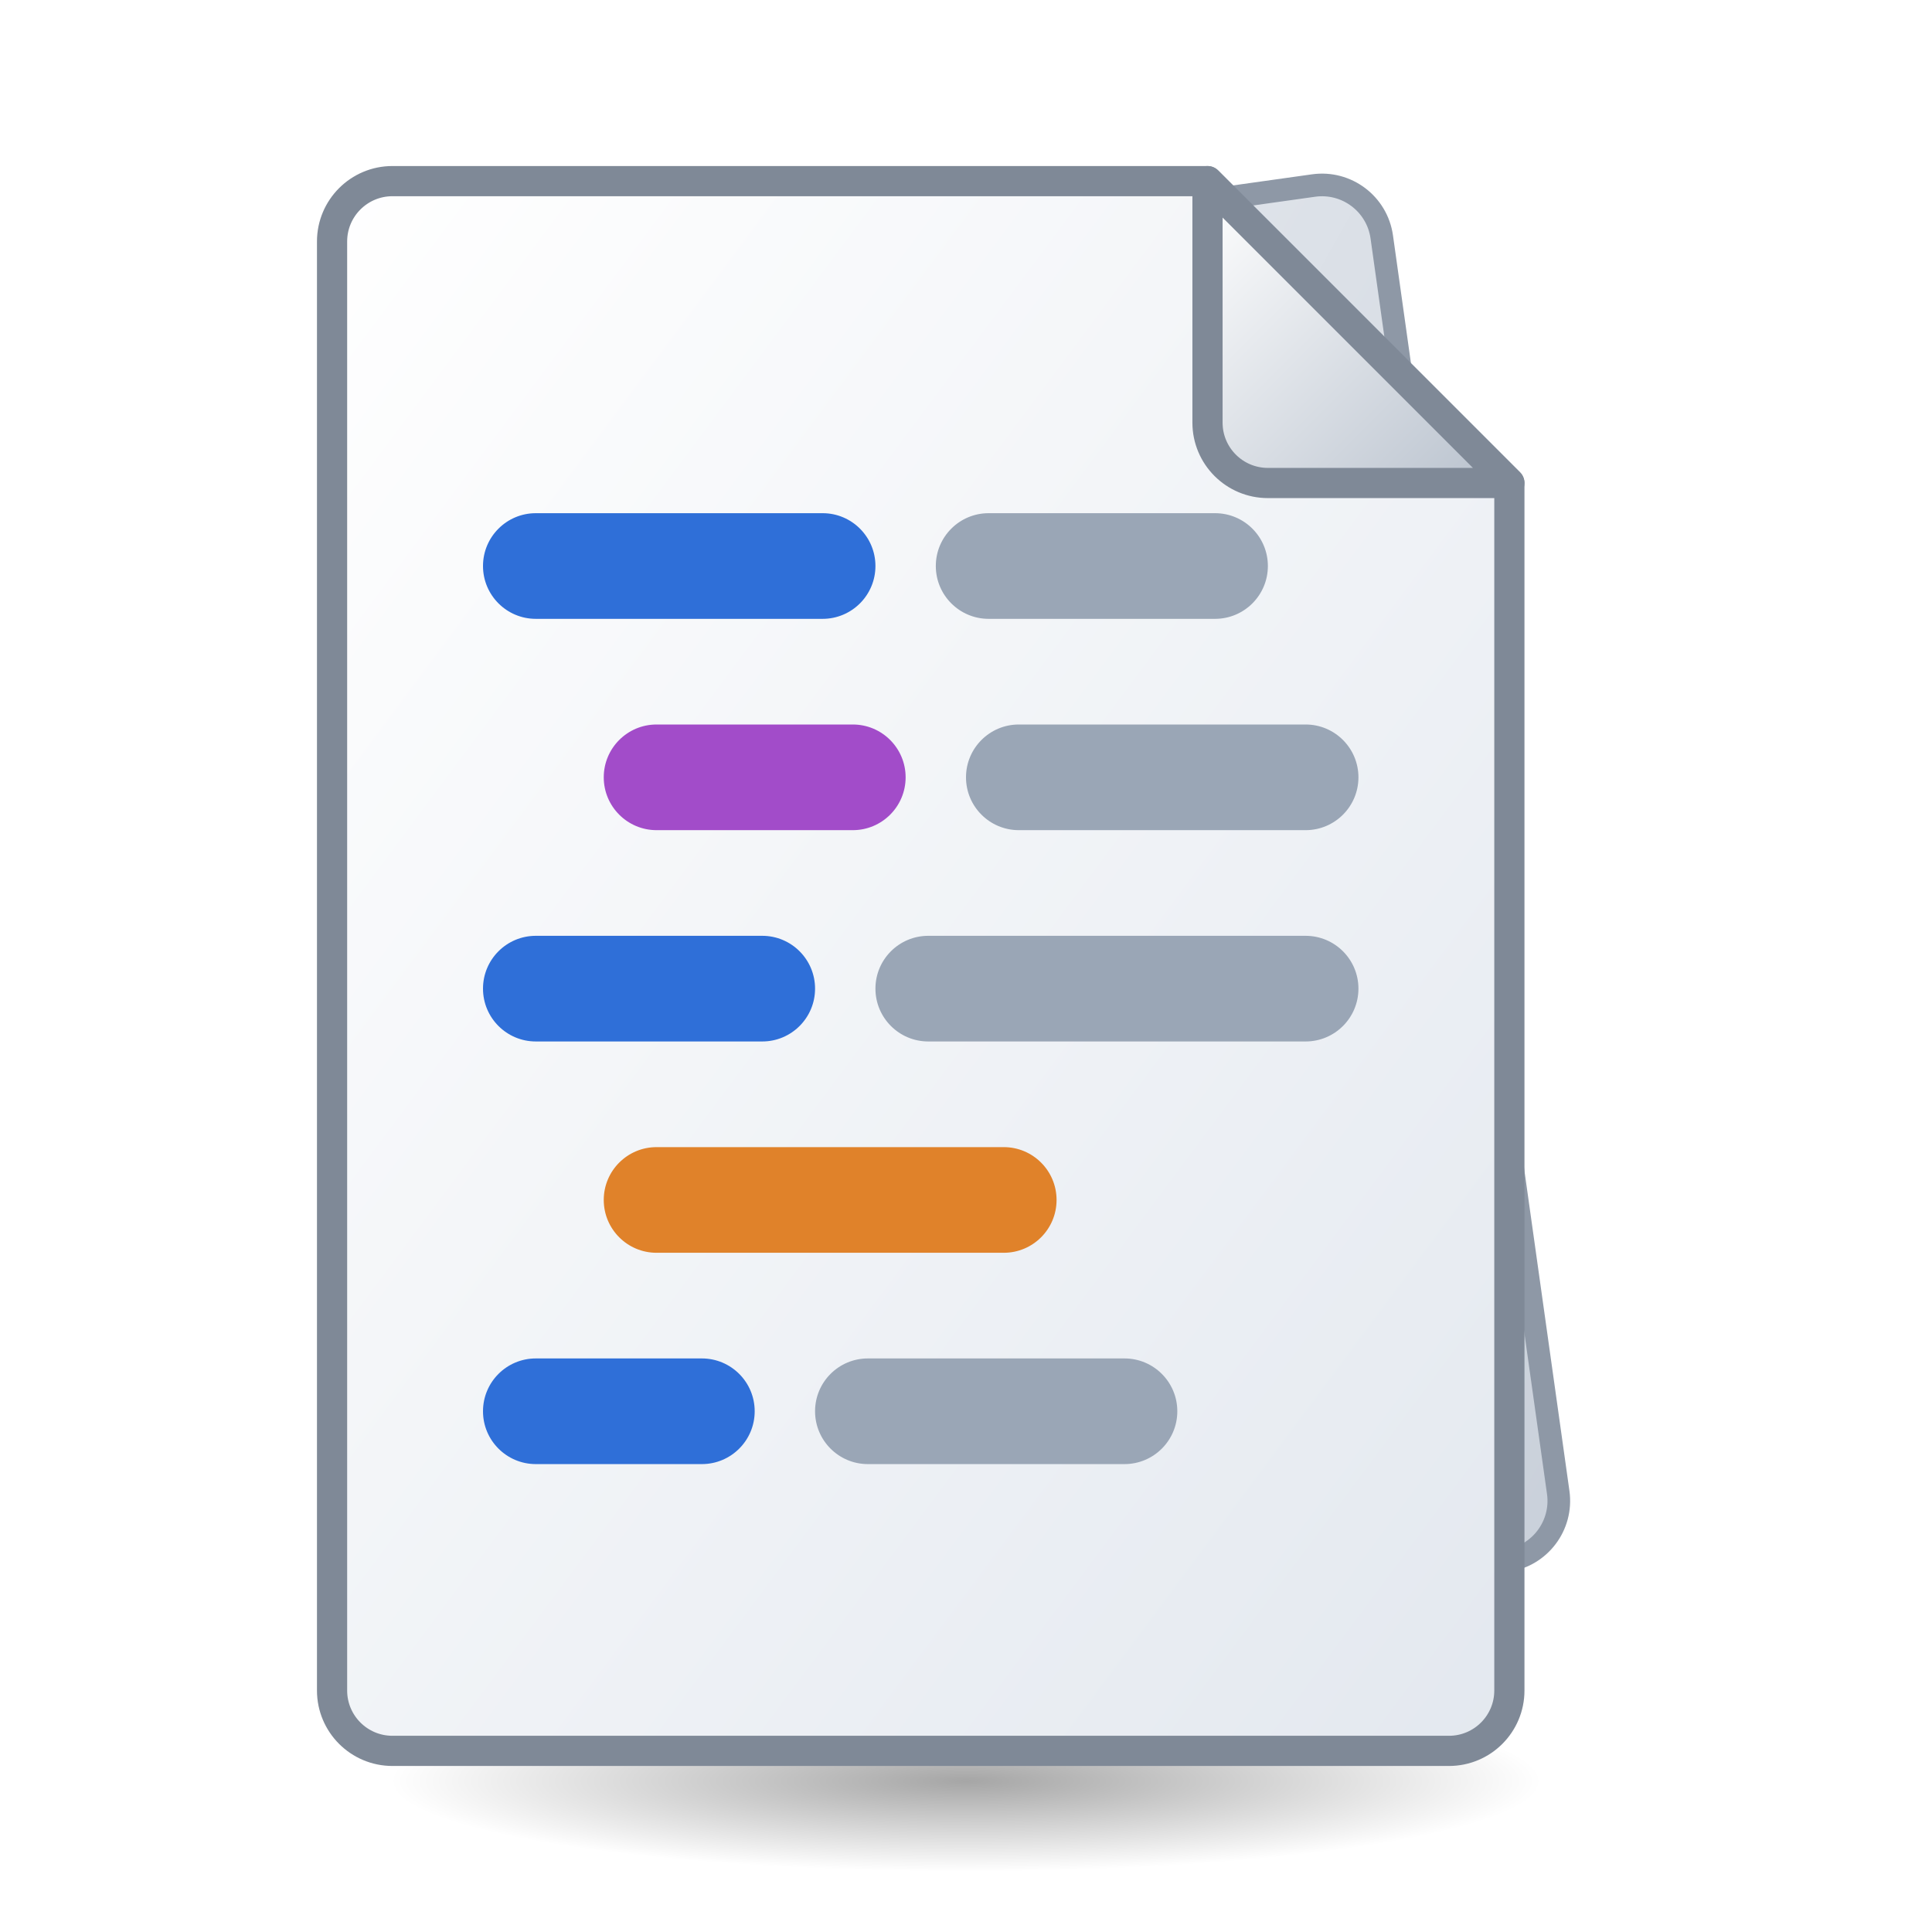
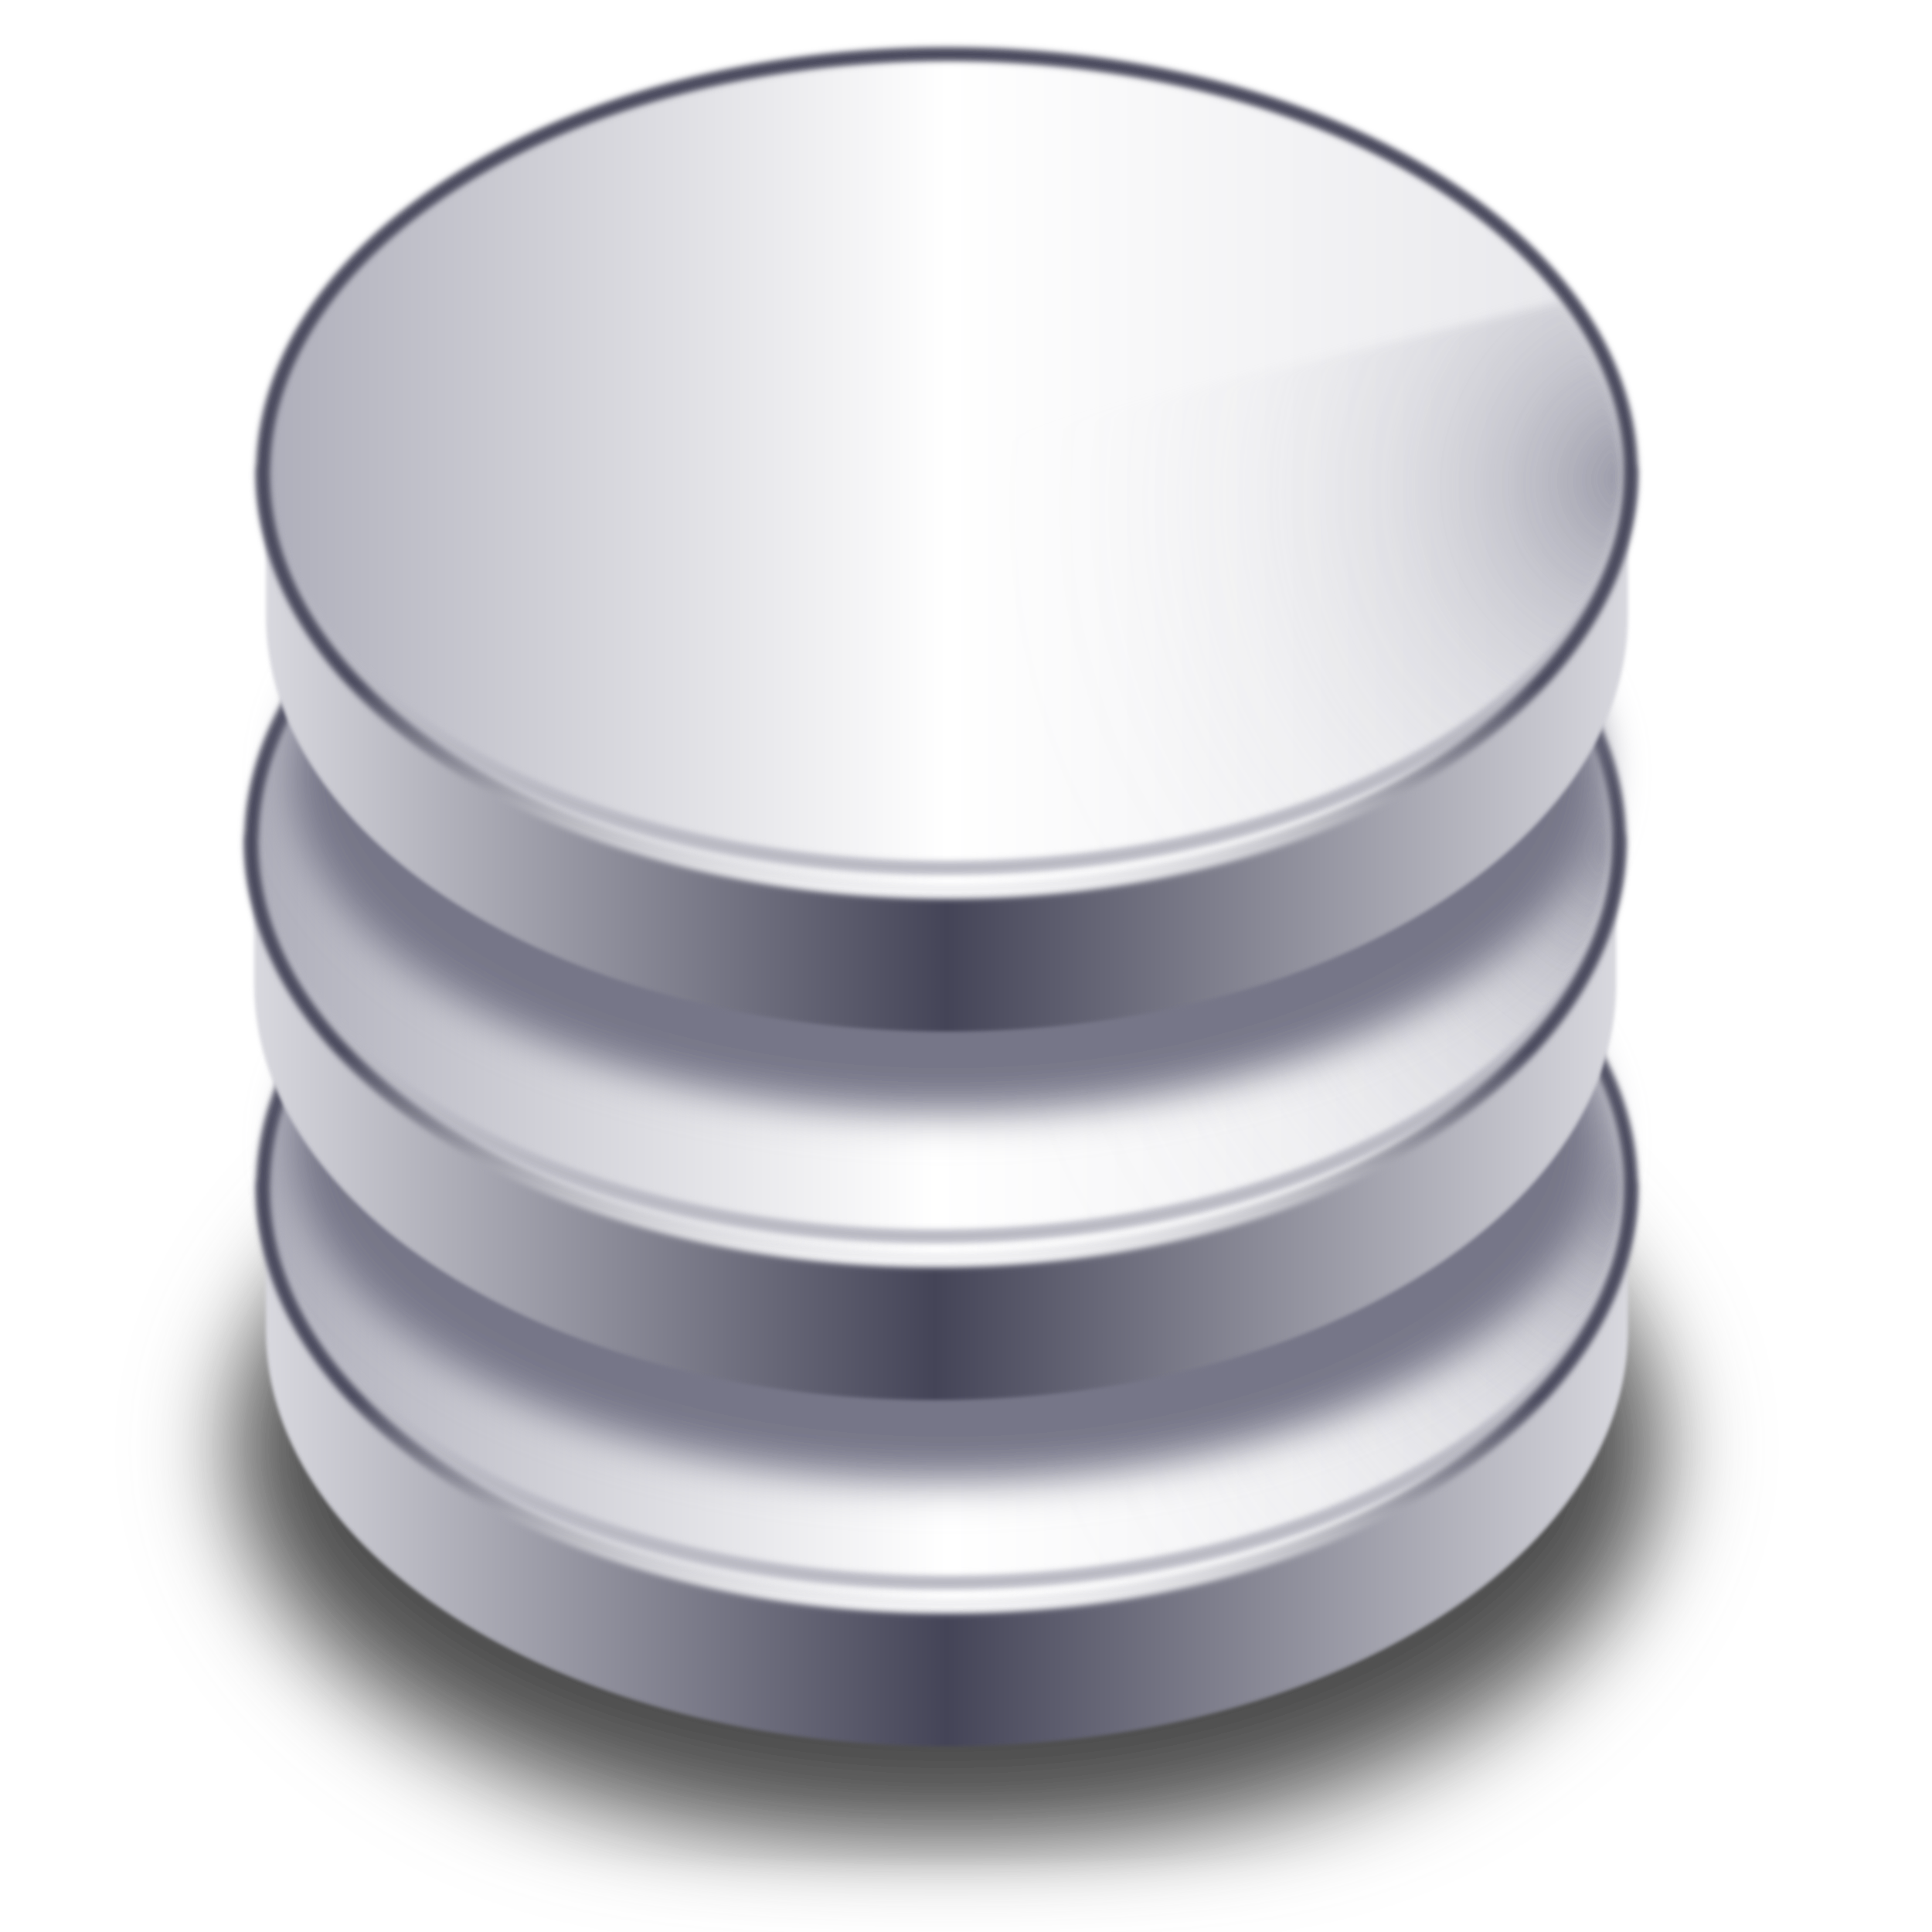
- <svg xmlns="http://www.w3.org/2000/svg" viewBox="0 0 128 128">
-   <defs>
-     <linearGradient id="paper" x1="0" y1="0" x2="1" y2="1">
-       <stop offset="0" stop-color="#ffffff" />
-       <stop offset="1" stop-color="#e3e8ef" />
+ <svg xmlns="http://www.w3.org/2000/svg" xmlns:xlink="http://www.w3.org/1999/xlink" version="1.1" id="svg1" width="128" height="128" viewBox="0 0 128 128">
+   <defs id="defs1">
+     <linearGradient id="linearGradient53">
+       <stop style="stop-color:#4c4c5f;stop-opacity:1;" offset="0" id="stop52" />
+       <stop style="stop-color:#4c4c5f;stop-opacity:1;" offset="0.75" id="stop54" />
+       <stop style="stop-color:#f2f2f4;stop-opacity:1;" offset="1" id="stop53" />
    </linearGradient>
-     <linearGradient id="back" x1="0" y1="0" x2="1" y2="1">
-       <stop offset="0" stop-color="#eef1f5" />
-       <stop offset="1" stop-color="#c9d0da" />
+     <linearGradient id="linearGradient7">
+       <stop style="stop-color:#dbdbe1;stop-opacity:1;" offset="0" id="stop3" />
+       <stop style="stop-color:#444457;stop-opacity:1;" offset="0.5" id="stop4" />
+       <stop style="stop-color:#dbdbe1;stop-opacity:1;" offset="1" id="stop7" />
    </linearGradient>
-     <linearGradient id="fold" x1="0" y1="0" x2="1" y2="1">
-       <stop offset="0" stop-color="#ffffff" />
-       <stop offset="1" stop-color="#b8c1cd" />
+     <linearGradient id="linearGradient936">
+       <stop style="stop-color:#9797a5;stop-opacity:1;" offset="0" id="stop936" />
+       <stop style="stop-color:#e2e2e7;stop-opacity:0;" offset="1" id="stop937" />
    </linearGradient>
-     <radialGradient id="shadow" cx="0.5" cy="0.5" r="0.5">
-       <stop offset="0" stop-color="#000" stop-opacity="0.35" />
-       <stop offset="1" stop-color="#000" stop-opacity="0" />
-     </radialGradient>
+     <linearGradient id="linearGradient932">
+       <stop style="stop-color:#adadb9;stop-opacity:1;" offset="0" id="stop932" />
+       <stop style="stop-color:#ffffff;stop-opacity:1;" offset="0.5" id="stop934" />
+       <stop style="stop-color:#e6e6ea;stop-opacity:1;" offset="1" id="stop933" />
+     </linearGradient>
+     <linearGradient id="linearGradient5">
+       <stop style="stop-color:#4c4c5f;stop-opacity:1;" offset="0" id="stop5" />
+       <stop style="stop-color:#4c4c5f;stop-opacity:0;" offset="1" id="stop6" />
+     </linearGradient>
+     <linearGradient xlink:href="#linearGradient53" id="linearGradient2" x1="62.735" y1="3.587" x2="62.735" y2="59.094" gradientUnits="userSpaceOnUse" />
+     <linearGradient xlink:href="#linearGradient5" id="linearGradient6" x1="0" y1="64" x2="128" y2="64" gradientUnits="userSpaceOnUse" />
+     <linearGradient xlink:href="#linearGradient932" id="linearGradient933" x1="16.917" y1="31.34" x2="108.553" y2="31.34" gradientUnits="userSpaceOnUse" />
+     <radialGradient xlink:href="#linearGradient936" id="radialGradient937" cx="60.682" cy="19.505" fx="60.682" fy="19.505" r="22.654" gradientTransform="matrix(-2.194832,-0.6610502,0.7167495,-2.379766,227.2465,118.2134)" gradientUnits="userSpaceOnUse" />
+     <filter style="color-interpolation-filters:sRGB" id="filter1008" x="-0.026" y="-0.03" width="1.053" height="1.06">
+       <feGaussianBlur stdDeviation="0.5" result="blur" id="feGaussianBlur1006" />
+       <feComposite in="SourceGraphic" in2="blur" operator="atop" result="composite1" id="feComposite1006" />
+       <feComposite in2="composite1" operator="in" result="composite2" id="feComposite1007" />
+       <feComposite in2="composite2" operator="in" result="composite3" id="feComposite1008" />
+     </filter>
+     <linearGradient xlink:href="#linearGradient7" id="linearGradient1008" gradientUnits="userSpaceOnUse" x1="16.917" y1="31.34" x2="108.553" y2="31.34" gradientTransform="translate(-1e-6,9.431534)" />
+     <filter style="color-interpolation-filters:sRGB" id="filter50" x="-0.053" y="-0.1" width="1.106" height="1.2">
+       <feGaussianBlur stdDeviation="2" result="blur" id="feGaussianBlur48" />
+       <feComposite in="SourceGraphic" in2="blur" operator="atop" result="composite1" id="feComposite48" />
+       <feComposite in2="composite1" operator="in" result="composite2" id="feComposite49" />
+       <feComposite in2="composite2" operator="in" result="composite3" id="feComposite50" />
+     </filter>
+     <filter style="color-interpolation-filters:sRGB" id="filter11" x="-0.016" y="-0.026" width="1.032" height="1.053">
+       <feGaussianBlur stdDeviation="0.3" result="blur" id="feGaussianBlur9" />
+       <feComposite in="SourceGraphic" in2="blur" operator="atop" result="composite1" id="feComposite9" />
+       <feComposite in2="composite1" operator="in" result="composite2" id="feComposite10" />
+       <feComposite in2="composite2" operator="in" result="composite3" id="feComposite11" />
+     </filter>
+     <filter style="color-interpolation-filters:sRGB" id="filter14" x="-0.016" y="-0.056" width="1.032" height="1.112">
+       <feGaussianBlur stdDeviation="0.3" result="blur" id="feGaussianBlur11" />
+       <feComposite in="SourceGraphic" in2="blur" operator="atop" result="composite1" id="feComposite12" />
+       <feComposite in2="composite1" operator="in" result="composite2" id="feComposite13" />
+       <feComposite in2="composite2" operator="in" result="composite3" id="feComposite14" />
+     </filter>
+     <filter style="color-interpolation-filters:sRGB" id="filter50-5" x="-0.053" y="-0.1" width="1.106" height="1.2">
+       <feGaussianBlur stdDeviation="2" result="blur" id="feGaussianBlur48-9" />
+       <feComposite in="SourceGraphic" in2="blur" operator="atop" result="composite1" id="feComposite48-2" />
+       <feComposite in2="composite1" operator="in" result="composite2" id="feComposite49-2" />
+       <feComposite in2="composite2" operator="in" result="composite3" id="feComposite50-8" />
+     </filter>
+     <filter style="color-interpolation-filters:sRGB" id="filter18" x="-0.005" y="-0.013" width="1.011" height="1.026">
+       <feGaussianBlur stdDeviation="0.2" result="blur" id="feGaussianBlur16" />
+       <feComposite in="SourceGraphic" in2="blur" operator="atop" result="composite1" id="feComposite16" />
+       <feComposite in2="composite1" operator="in" result="composite2" id="feComposite17" />
+       <feComposite in2="composite2" operator="in" result="composite3" id="feComposite18" />
+     </filter>
+     <linearGradient xlink:href="#linearGradient7" id="linearGradient22" gradientUnits="userSpaceOnUse" gradientTransform="translate(-1e-6,9.431534)" x1="16.917" y1="31.34" x2="108.553" y2="31.34" />
+     <linearGradient xlink:href="#linearGradient932" id="linearGradient23" gradientUnits="userSpaceOnUse" x1="16.917" y1="31.34" x2="108.553" y2="31.34" />
+     <radialGradient xlink:href="#linearGradient936" id="radialGradient23" gradientUnits="userSpaceOnUse" gradientTransform="matrix(-2.194832,-0.6610502,0.7167495,-2.379766,227.2465,118.2134)" cx="60.682" cy="19.505" fx="60.682" fy="19.505" r="22.654" />
+     <linearGradient xlink:href="#linearGradient53" id="linearGradient24" gradientUnits="userSpaceOnUse" x1="62.735" y1="3.587" x2="62.735" y2="59.094" />
+     <linearGradient xlink:href="#linearGradient7" id="linearGradient28" gradientUnits="userSpaceOnUse" gradientTransform="translate(-1e-6,9.431534)" x1="16.917" y1="31.34" x2="108.553" y2="31.34" />
+     <linearGradient xlink:href="#linearGradient932" id="linearGradient29" gradientUnits="userSpaceOnUse" x1="16.917" y1="31.34" x2="108.553" y2="31.34" />
+     <radialGradient xlink:href="#linearGradient936" id="radialGradient29" gradientUnits="userSpaceOnUse" gradientTransform="matrix(-2.194832,-0.6610502,0.7167495,-2.379766,227.2465,118.2134)" cx="60.682" cy="19.505" fx="60.682" fy="19.505" r="22.654" />
+     <linearGradient xlink:href="#linearGradient53" id="linearGradient30" gradientUnits="userSpaceOnUse" x1="62.735" y1="3.587" x2="62.735" y2="59.094" />
+     <filter style="color-interpolation-filters:sRGB" id="filter50-5-8" x="-0.106" y="-0.2" width="1.212" height="1.401">
+       <feGaussianBlur stdDeviation="4" result="blur" id="feGaussianBlur48-9-4" />
+       <feComposite in="SourceGraphic" in2="blur" operator="atop" result="composite1" id="feComposite48-2-5" />
+       <feComposite in2="composite1" operator="in" result="composite2" id="feComposite49-2-0" />
+       <feComposite in2="composite2" operator="in" result="composite3" id="feComposite50-8-3" />
+     </filter>
  </defs>
-   <ellipse cx="64" cy="118" rx="38" ry="6" fill="url(#shadow)" />
-   <g transform="rotate(-8 64 64)">
-     <rect x="28" y="16" width="70" height="92" rx="4" fill="url(#back)" stroke="#8e98a6" stroke-width="1.5" />
+   <g id="g1" style="display:inline">
+     <path id="path937-2-3-0" style="display:inline;fill:#4c4c4c;fill-opacity:1;stroke:none;stroke-width:0.946;stroke-linecap:round;stroke-linejoin:round;filter:url(#filter50-5-8)" d="m 109.244,50.783 c 0,13.222 -20.285,23.941 -45.309,23.941 -25.023,0 -45.309,-10.719 -45.309,-23.941 0,-13.222 20.285,-23.941 45.309,-23.941 25.023,0 45.309,10.719 45.309,23.941 z" transform="matrix(1.150494,0,0,1.343213,-10.82182,27.62974)" />
+     <g id="g28" style="display:inline" transform="translate(0,47.34868)">
+       <path d="m 17.427,31.174 -8.13e-4,9.598 c 0,15.328 20.285,27.754 45.309,27.754 25.023,0 45.309,-12.426 45.309,-27.754 v -9.432" style="display:inline;opacity:1;fill:url(#linearGradient28);stroke:none;stroke-width:1.018;stroke-linecap:round;stroke-linejoin:round;filter:url(#filter18)" id="path24" />
+       <path id="path25" style="display:inline;fill:url(#linearGradient29);stroke:none;stroke-width:1.018;stroke-linecap:round;stroke-linejoin:round" d="m 108.044,31.34 c 0,15.328 -20.285,27.754 -45.309,27.754 -25.023,0 -45.309,-12.426 -45.309,-27.754 0,-15.328 20.285,-27.754 45.309,-27.754 25.023,-3e-7 45.309,12.426 45.309,27.754 z" />
+       <path style="display:inline;fill:url(#radialGradient29);fill-rule:nonzero;stroke:none;stroke-width:1;stroke-linecap:round;stroke-linejoin:round;stroke-dasharray:none;filter:url(#filter1008)" d="M 62.735,59.094 V 29.113 L 103.655,19.424 c 2.809,3.612 4.381,7.654 4.385,11.919 0.004,15.325 -20.282,27.751 -45.305,27.751 z" id="path26" />
+       <path id="path27" style="display:inline;fill:none;fill-opacity:1;stroke:#babac4;stroke-width:1.5;stroke-linecap:round;stroke-linejoin:round;stroke-dasharray:none;filter:url(#filter14)" d="m 108.043,31.174 c 0,14.54 -20.285,26.327 -45.308,26.327 -25.023,0 -45.308,-11.787 -45.308,-26.327" />
+       <path id="path28" style="display:inline;fill:none;stroke:url(#linearGradient30);stroke-width:1.5;stroke-linecap:round;stroke-linejoin:round;stroke-dasharray:none;filter:url(#filter11)" d="m 108.044,31.34 c 0,15.328 -20.285,27.754 -45.309,27.754 -25.023,0 -45.309,-12.426 -45.309,-27.754 0,-15.328 20.285,-27.754 45.309,-27.754 25.023,-3e-7 45.309,12.426 45.309,27.754 z" />
+     </g>
+     <path id="path937-2-3" style="display:inline;fill:#767688;fill-opacity:1;stroke:none;stroke-width:0.946;stroke-linecap:round;stroke-linejoin:round;filter:url(#filter50-5)" d="m 109.244,50.783 c 0,13.222 -20.285,23.941 -45.309,23.941 -25.023,0 -45.309,-10.719 -45.309,-23.941 0,-13.222 20.285,-23.941 45.309,-23.941 25.023,0 45.309,10.719 45.309,23.941 z" transform="matrix(1,0,0,1.021746,-1.2,23.74252)" />
+     <g id="layer1" style="display:inline" transform="translate(-0.7760453,24.41436)">
+       <path d="m 17.427,31.174 -8.13e-4,9.598 c 0,15.328 20.285,27.754 45.309,27.754 25.023,0 45.309,-12.426 45.309,-27.754 v -9.432" style="display:inline;opacity:1;fill:url(#linearGradient22);stroke:none;stroke-width:1.018;stroke-linecap:round;stroke-linejoin:round;filter:url(#filter18)" id="path1-6" />
+       <path id="path937" style="display:inline;fill:url(#linearGradient23);stroke:none;stroke-width:1.018;stroke-linecap:round;stroke-linejoin:round" d="m 108.044,31.34 c 0,15.328 -20.285,27.754 -45.309,27.754 -25.023,0 -45.309,-12.426 -45.309,-27.754 0,-15.328 20.285,-27.754 45.309,-27.754 25.023,-3e-7 45.309,12.426 45.309,27.754 z" />
+       <path style="display:inline;fill:url(#radialGradient23);fill-rule:nonzero;stroke:none;stroke-width:1;stroke-linecap:round;stroke-linejoin:round;stroke-dasharray:none;filter:url(#filter1008)" d="M 62.735,59.094 V 29.113 L 103.655,19.424 c 2.809,3.612 4.381,7.654 4.385,11.919 0.004,15.325 -20.282,27.751 -45.305,27.751 z" id="path934" />
+       <path id="path6" style="display:inline;fill:none;fill-opacity:1;stroke:#babac4;stroke-width:1.5;stroke-linecap:round;stroke-linejoin:round;stroke-dasharray:none;filter:url(#filter14)" d="m 108.043,31.174 c 0,14.54 -20.285,26.327 -45.308,26.327 -25.023,0 -45.308,-11.787 -45.308,-26.327" />
+       <path id="path1" style="display:inline;fill:none;stroke:url(#linearGradient24);stroke-width:1.5;stroke-linecap:round;stroke-linejoin:round;stroke-dasharray:none;filter:url(#filter11)" d="m 108.044,31.34 c 0,15.328 -20.285,27.754 -45.309,27.754 -25.023,0 -45.309,-12.426 -45.309,-27.754 0,-15.328 20.285,-27.754 45.309,-27.754 25.023,-3e-7 45.309,12.426 45.309,27.754 z" />
+     </g>
+     <path id="path937-2" style="display:inline;fill:#767688;fill-opacity:1;stroke:none;stroke-width:0.946;stroke-linecap:round;stroke-linejoin:round;filter:url(#filter50)" d="m 109.244,50.783 c 0,13.222 -20.285,23.941 -45.309,23.941 -25.023,0 -45.309,-10.719 -45.309,-23.941 0,-13.222 20.285,-23.941 45.309,-23.941 25.023,0 45.309,10.719 45.309,23.941 z" transform="matrix(1,0,0,1.021746,-1.2,-0.6678626)" />
+     <g id="g22" style="display:inline">
+       <path d="m 17.427,31.174 -8.13e-4,9.598 c 0,15.328 20.285,27.754 45.309,27.754 25.023,0 45.309,-12.426 45.309,-27.754 v -9.432" style="display:inline;opacity:1;fill:url(#linearGradient1008);stroke:none;stroke-width:1.018;stroke-linecap:round;stroke-linejoin:round;filter:url(#filter18)" id="path18" />
+       <path id="path19" style="display:inline;fill:url(#linearGradient933);stroke:none;stroke-width:1.018;stroke-linecap:round;stroke-linejoin:round" d="m 108.044,31.34 c 0,15.328 -20.285,27.754 -45.309,27.754 -25.023,0 -45.309,-12.426 -45.309,-27.754 0,-15.328 20.285,-27.754 45.309,-27.754 25.023,-3e-7 45.309,12.426 45.309,27.754 z" />
+       <path style="display:inline;fill:url(#radialGradient937);fill-rule:nonzero;stroke:none;stroke-width:1;stroke-linecap:round;stroke-linejoin:round;stroke-dasharray:none;filter:url(#filter1008)" d="M 62.735,59.094 V 29.113 L 103.655,19.424 c 2.809,3.612 4.381,7.654 4.385,11.919 0.004,15.325 -20.282,27.751 -45.305,27.751 z" id="path20" />
+       <path id="path21" style="display:inline;fill:none;fill-opacity:1;stroke:#babac4;stroke-width:1.5;stroke-linecap:round;stroke-linejoin:round;stroke-dasharray:none;filter:url(#filter14)" d="m 108.043,31.174 c 0,14.54 -20.285,26.327 -45.308,26.327 -25.023,0 -45.308,-11.787 -45.308,-26.327" />
+       <path id="path22" style="display:inline;fill:none;stroke:url(#linearGradient2);stroke-width:1.5;stroke-linecap:round;stroke-linejoin:round;stroke-dasharray:none;filter:url(#filter11)" d="m 108.044,31.34 c 0,15.328 -20.285,27.754 -45.309,27.754 -25.023,0 -45.309,-12.426 -45.309,-27.754 0,-15.328 20.285,-27.754 45.309,-27.754 25.023,-3e-7 45.309,12.426 45.309,27.754 z" />
+     </g>
+     <path style="display:inline;fill:#000000;stroke-width:1.5;stroke-linecap:round;stroke-linejoin:round;stroke-dasharray:none" d="M 62.735,75.681 V 100.091" id="path30" />
  </g>
-   <path d="M26 12 h54 l20 20 v80 a4 4 0 0 1 -4 4 h-70 a4 4 0 0 1 -4 -4 v-96 a4 4 0 0 1 4 -4 z" fill="url(#paper)" stroke="#7f8997" stroke-width="2" stroke-linejoin="round" />
-   <path d="M80 12 v16 a4 4 0 0 0 4 4 h16 z" fill="url(#fold)" stroke="#7f8997" stroke-width="2" stroke-linejoin="round" />
-   <rect x="32" y="34" width="26" height="7" rx="3.5" fill="#2f6fd8" />
-   <rect x="62" y="34" width="22" height="7" rx="3.5" fill="#9aa6b6" />
-   <rect x="40" y="48" width="20" height="7" rx="3.5" fill="#a24cc9" />
-   <rect x="64" y="48" width="26" height="7" rx="3.5" fill="#9aa6b6" />
-   <rect x="32" y="62" width="22" height="7" rx="3.5" fill="#2f6fd8" />
-   <rect x="58" y="62" width="32" height="7" rx="3.5" fill="#9aa6b6" />
-   <rect x="40" y="76" width="30" height="7" rx="3.5" fill="#e0822a" />
-   <rect x="32" y="90" width="18" height="7" rx="3.5" fill="#2f6fd8" />
-   <rect x="54" y="90" width="24" height="7" rx="3.5" fill="#9aa6b6" />
</svg>
